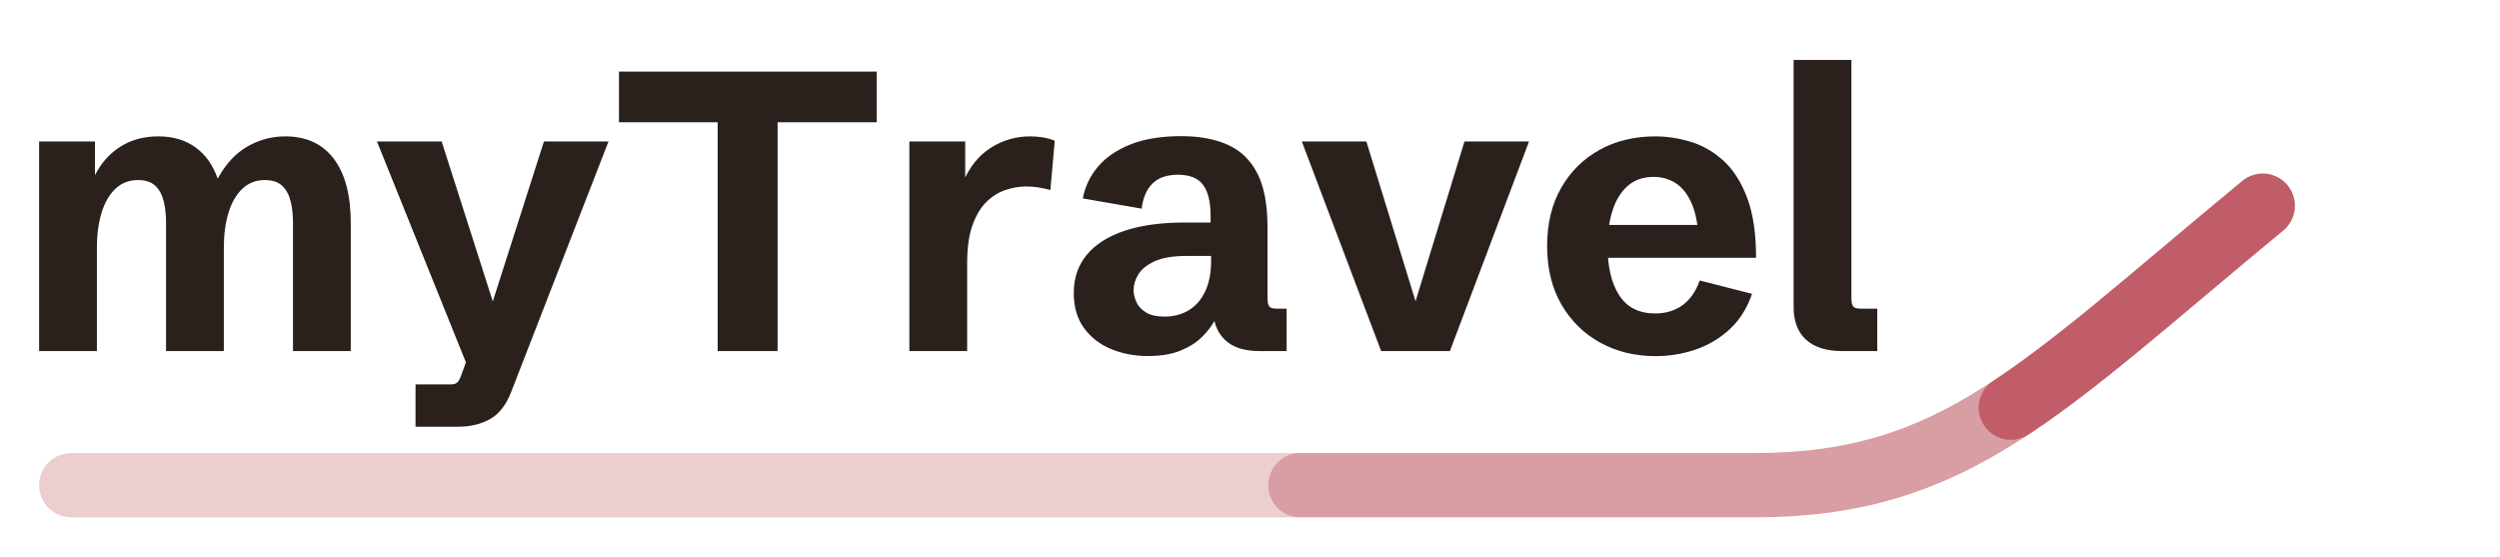
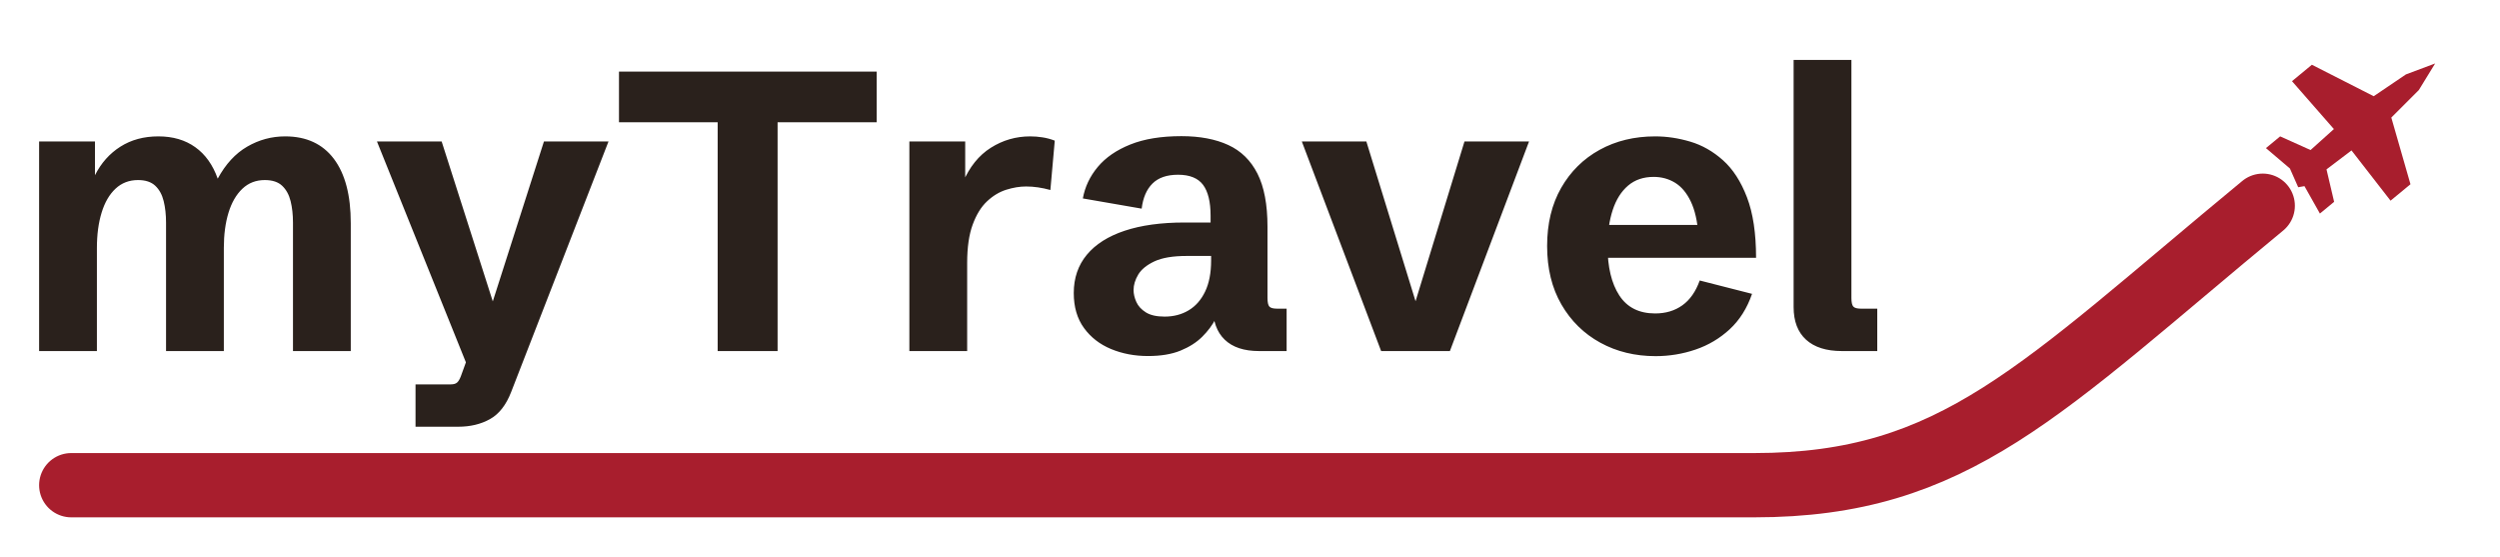
<svg xmlns="http://www.w3.org/2000/svg" role="img" aria-label="myTravel" viewBox="-4.2 -125.61 894.58 199.11" width="539.1" height="120">
  <style>
+   /* ПОКОЙ — база. Ровно исходный логотип: сплошная полоса, самолёт дома.
+      Это же видит любой рендерер, который читает CSS, но не умеет @keyframes
+      (librsvg, resvg, печать, PDF), и любой, кто просит меньше движения. */
  .mtl-runway path{fill:none;stroke:#a81e2d;stroke-width:23;stroke-linecap:round}
-   .mtl-track{opacity:.22}
-   .mtl-trail{animation-duration:2s;animation-timing-function:linear;animation-iteration-count:infinite}
-   .mtl-t1{stroke-dasharray:560 440;stroke-dashoffset:560;opacity:.28;animation-name:mtl-d1}
-   .mtl-t2{stroke-dasharray:300 700;stroke-dashoffset:300;opacity:.5;animation-name:mtl-d2}
-   .mtl-t3{stroke-dasharray:120 880;stroke-dashoffset:120;opacity:1;animation-name:mtl-d3}
-   .mtl-plane{fill:#a81e2d;opacity:0;transform-box:fill-box;transform-origin:50% 50%;
-     animation:mtl-fly 2s linear infinite,mtl-lift 2s linear infinite}
+   .mtl-trail{display:none}
+   .mtl-plane{fill:#a81e2d}
  .mtl-word{fill:#2a211c}

+   /* ОЖИДАНИЕ — включается только там, где движение уместно. */
+   @media (prefers-reduced-motion:no-preference){
+     .mtl-track{opacity:.22}
+     .mtl-trail{display:inline;animation-duration:2s;
+       animation-timing-function:linear;animation-iteration-count:infinite}
+     .mtl-t1{stroke-dasharray:560 440;stroke-dashoffset:560;opacity:.28;animation-name:mtl-d1}
+     .mtl-t2{stroke-dasharray:300 700;stroke-dashoffset:300;opacity:.5;animation-name:mtl-d2}
+     .mtl-t3{stroke-dasharray:120 880;stroke-dashoffset:120;opacity:1;animation-name:mtl-d3}
+     .mtl-plane{opacity:0;transform-box:fill-box;transform-origin:50% 50%;
+       animation:mtl-fly 2s linear infinite,mtl-lift 2s linear infinite}
+   }
+ 
+   /* Период штриха равен длине пути (pathLength=1000), поэтому кадр
+      при t=0 и при t=2s совпадает — стык бесшовный. */
  @keyframes mtl-d1{from{stroke-dashoffset:560}to{stroke-dashoffset:-440}}
  @keyframes mtl-d2{from{stroke-dashoffset:300}to{stroke-dashoffset:-700}}
  @keyframes mtl-d3{from{stroke-dashoffset:120}to{stroke-dashoffset:-880}}
  @keyframes mtl-lift{
    0%{opacity:0} 3%{opacity:.4} 8%{opacity:1}
    86%{opacity:1} 93%{opacity:.5} 100%{opacity:0}
  }
  @keyframes mtl-fly{
- 0% { transform: translate(-776.39px,125.5px) rotate(39.52deg) scale(1) }
+   0% { transform: translate(-776.39px,125.5px) rotate(39.52deg) scale(1) }
  73.871% { transform: translate(-173.88px,125.5px) rotate(39.52deg) scale(1) }
  75.059% { transform: translate(-164.17px,123.47px) rotate(36.9deg) scale(1) }
  76.246% { transform: translate(-154.58px,120.7px) rotate(33.89deg) scale(1) }
  77.434% { transform: translate(-145.19px,117.13px) rotate(30.49deg) scale(1) }
  78.622% { transform: translate(-136.07px,112.77px) rotate(26.77deg) scale(1) }
  79.809% { transform: translate(-127.29px,107.67px) rotate(22.85deg) scale(1) }
  80.997% { transform: translate(-118.89px,101.96px) rotate(18.91deg) scale(1) }
  82.185% { transform: translate(-110.85px,95.81px) rotate(15.14deg) scale(1) }
  83.373% { transform: translate(-103.12px,89.39px) rotate(11.72deg) scale(1) }
  84.56% { transform: translate(-95.61px,82.82px) rotate(8.76deg) scale(1) }
  85.748% { transform: translate(-88.25px,76.21px) rotate(6.28deg) scale(1) }
  86.936% { transform: translate(-80.98px,69.59px) rotate(4.3deg) scale(1) }
  88% { transform: translate(-74.49px,63.68px) rotate(2.89deg) scale(1) }
  88.123% { transform: translate(-73.74px,63px) rotate(2.75deg) scale(0.9985) }
  89.311% { transform: translate(-66.51px,56.46px) rotate(1.58deg) scale(0.9836) }
  90.499% { transform: translate(-59.26px,49.97px) rotate(0.73deg) scale(0.9688) }
  91.686% { transform: translate(-51.99px,43.53px) rotate(0.14deg) scale(0.9539) }
  92.874% { transform: translate(-44.69px,37.15px) rotate(-0.24deg) scale(0.9391) }
  94.062% { transform: translate(-37.35px,30.82px) rotate(-0.46deg) scale(0.9242) }
  95.249% { transform: translate(-29.96px,24.55px) rotate(-0.54deg) scale(0.9094) }
  96.437% { transform: translate(-22.54px,18.33px) rotate(-0.51deg) scale(0.8945) }
  97.625% { transform: translate(-15.07px,12.17px) rotate(-0.4deg) scale(0.8797) }
  98.812% { transform: translate(-7.55px,6.06px) rotate(-0.22deg) scale(0.8648) }
  100% { transform: translate(0px,0px) rotate(0deg) scale(0.85) }
  }

-   /* Покой: полная полоса, самолёт дома — кадр в кадр исходный логотип. */
+   /* Явная гарантия покоя. */
  @media (prefers-reduced-motion:reduce){
    .mtl-track{opacity:1}
    .mtl-trail{display:none}
    .mtl-plane{animation:none;opacity:1;transform:none}
  }
+   /* Ручная заморозка: class="mtl-still" на корневом элементе svg. */
  .mtl-still .mtl-track{opacity:1}
  .mtl-still .mtl-trail{display:none}
  .mtl-still .mtl-plane{animation:none;opacity:1;transform:none}
</style>
  <g class="mtl-runway">
    <path class="mtl-track" d="M21.3,48 H623.81 C695.81,48 725.81,14 805.81,-52" />
    <path class="mtl-trail mtl-t1" pathLength="1000" d="M21.3,48 H623.81 C695.81,48 725.81,14 805.81,-52" />
    <path class="mtl-trail mtl-t2" pathLength="1000" d="M21.3,48 H623.81 C695.81,48 725.81,14 805.81,-52" />
    <path class="mtl-trail mtl-t3" pathLength="1000" d="M21.3,48 H623.81 C695.81,48 725.81,14 805.81,-52" />
  </g>
  <path class="mtl-plane" d="M867.52,-102.91L861.68,-93.39L851.83,-83.55L858.69,-59.69L851.56,-53.81L837.58,-71.79L828.63,-65.01L831.36,-53.4L826.27,-49.2L820.74,-59.01L818.5,-58.62L815.53,-65.33L806.95,-72.62L812.04,-76.82L822.92,-71.93L831.28,-79.43L816.28,-96.57L823.4,-102.45L845.53,-91.19L857.06,-98.99L867.52,-102.91Z" />
  <path class="mtl-word" d="M9.8 0V-75H29.8V-62.93Q33.1 -69.46 38.9 -73.14Q44.7 -76.82 52.48 -76.82Q60.3 -76.82 65.7 -72.95Q71.11 -69.09 73.74 -61.69Q77.94 -69.46 84.28 -73.14Q90.62 -76.82 97.88 -76.82Q109.23 -76.82 115.3 -68.8Q121.37 -60.77 121.37 -45.74V0H100.68V-45.97Q100.68 -50.22 99.83 -53.65Q98.98 -57.08 96.81 -59.14Q94.64 -61.19 90.6 -61.19Q85.84 -61.19 82.56 -58.08Q79.27 -54.96 77.6 -49.5Q75.93 -44.04 75.93 -36.94V0H55.24V-45.97Q55.24 -50.22 54.39 -53.67Q53.54 -57.12 51.37 -59.16Q49.2 -61.19 45.22 -61.19Q40.46 -61.19 37.16 -58.11Q33.86 -55.03 32.18 -49.55Q30.49 -44.07 30.49 -36.9V0ZM144.55 27.08V11.92H157.19Q158.67 11.92 159.4 11.29Q160.14 10.67 160.76 9.05L164.58 -1.46L163.4 6.07L130.74 -75H153.9L173.28 -14.42L171.22 -14.69L190.52 -75H213.63L178.76 14.71Q176.06 21.64 171.19 24.36Q166.31 27.08 159.8 27.08ZM252.71 0V-81.87H217.38V-100H309.63V-81.87H274.16V0ZM321.33 0V-75H341.32V-58.13L340.48 -60.32Q344.05 -68.68 350.5 -72.75Q356.94 -76.82 364.6 -76.82Q366.77 -76.82 368.99 -76.47Q371.21 -76.13 373.38 -75.29L371.81 -57.63Q367.29 -58.89 363.12 -58.89Q359.71 -58.89 356 -57.72Q352.3 -56.55 349.14 -53.58Q345.97 -50.61 344 -45.25Q342.02 -39.89 342.02 -31.55V0ZM406.76 1.78Q399.57 1.78 393.52 -0.73Q387.48 -3.24 383.83 -8.26Q380.18 -13.28 380.18 -20.77Q380.18 -28.82 384.86 -34.46Q389.54 -40.1 398.4 -43.05Q407.26 -46 419.86 -46H430.41L429.16 -44.09V-48.42Q429.16 -55.85 426.47 -59.47Q423.77 -63.09 417.51 -63.09Q411.51 -63.09 408.35 -59.93Q405.19 -56.78 404.49 -50.96L383.43 -54.61Q384.56 -60.84 388.77 -65.88Q392.98 -70.93 400.42 -73.91Q407.86 -76.9 418.7 -76.9Q428.61 -76.9 435.49 -73.73Q442.36 -70.57 445.95 -63.47Q449.53 -56.37 449.53 -44.51V-19.02Q449.53 -16.69 450.19 -15.93Q450.85 -15.17 453 -15.17H456.38V0H446.5Q438.44 0 434.21 -4.08Q429.99 -8.16 429.99 -15.74V-19.27L433.63 -17.91Q432.71 -14.92 430.96 -11.53Q429.21 -8.14 426.15 -5.1Q423.09 -2.07 418.35 -0.14Q413.61 1.78 406.76 1.78ZM412.7 -12.33Q417.57 -12.33 421.31 -14.58Q425.06 -16.82 427.2 -21.28Q429.35 -25.75 429.35 -32.4V-34.03H420.61Q413.2 -34.03 409.05 -32.09Q404.91 -30.14 403.25 -27.35Q401.59 -24.55 401.59 -21.86Q401.59 -19.76 402.59 -17.55Q403.58 -15.35 406 -13.84Q408.41 -12.33 412.7 -12.33ZM490.21 0 461.82 -75H484.92L503.49 -14.72H501.58L520.05 -75H543.16L514.83 0ZM588.47 1.82Q577.46 1.82 568.68 -2.99Q559.89 -7.8 554.76 -16.64Q549.63 -25.49 549.63 -37.59Q549.63 -49.6 554.66 -58.4Q559.7 -67.2 568.44 -72.01Q577.17 -76.82 588.33 -76.82Q594.54 -76.82 600.89 -74.93Q607.25 -73.04 612.58 -68.28Q617.92 -63.51 621.17 -55.02Q624.43 -46.53 624.43 -33.36H562.92V-45.14H606.01L603.8 -41.46Q603.26 -48.95 601.05 -53.54Q598.85 -58.14 595.43 -60.23Q592.01 -62.32 587.77 -62.32Q582.26 -62.32 578.6 -59.19Q574.94 -56.06 573.11 -50.48Q571.27 -44.89 571.27 -37.48Q571.27 -26.37 575.47 -19.91Q579.66 -13.46 588.31 -13.46Q593.97 -13.46 598.04 -16.37Q602.11 -19.27 604.26 -25.25L622.99 -20.47Q620.32 -12.73 614.99 -7.8Q609.66 -2.88 602.75 -0.53Q595.83 1.82 588.47 1.82ZM655.17 0Q646.79 0 642.33 -4.06Q637.87 -8.12 637.87 -15.74V-104.17H658.56V-19.02Q658.56 -16.71 659.22 -15.94Q659.88 -15.17 662.03 -15.17H667.81V0Z" />
</svg>
